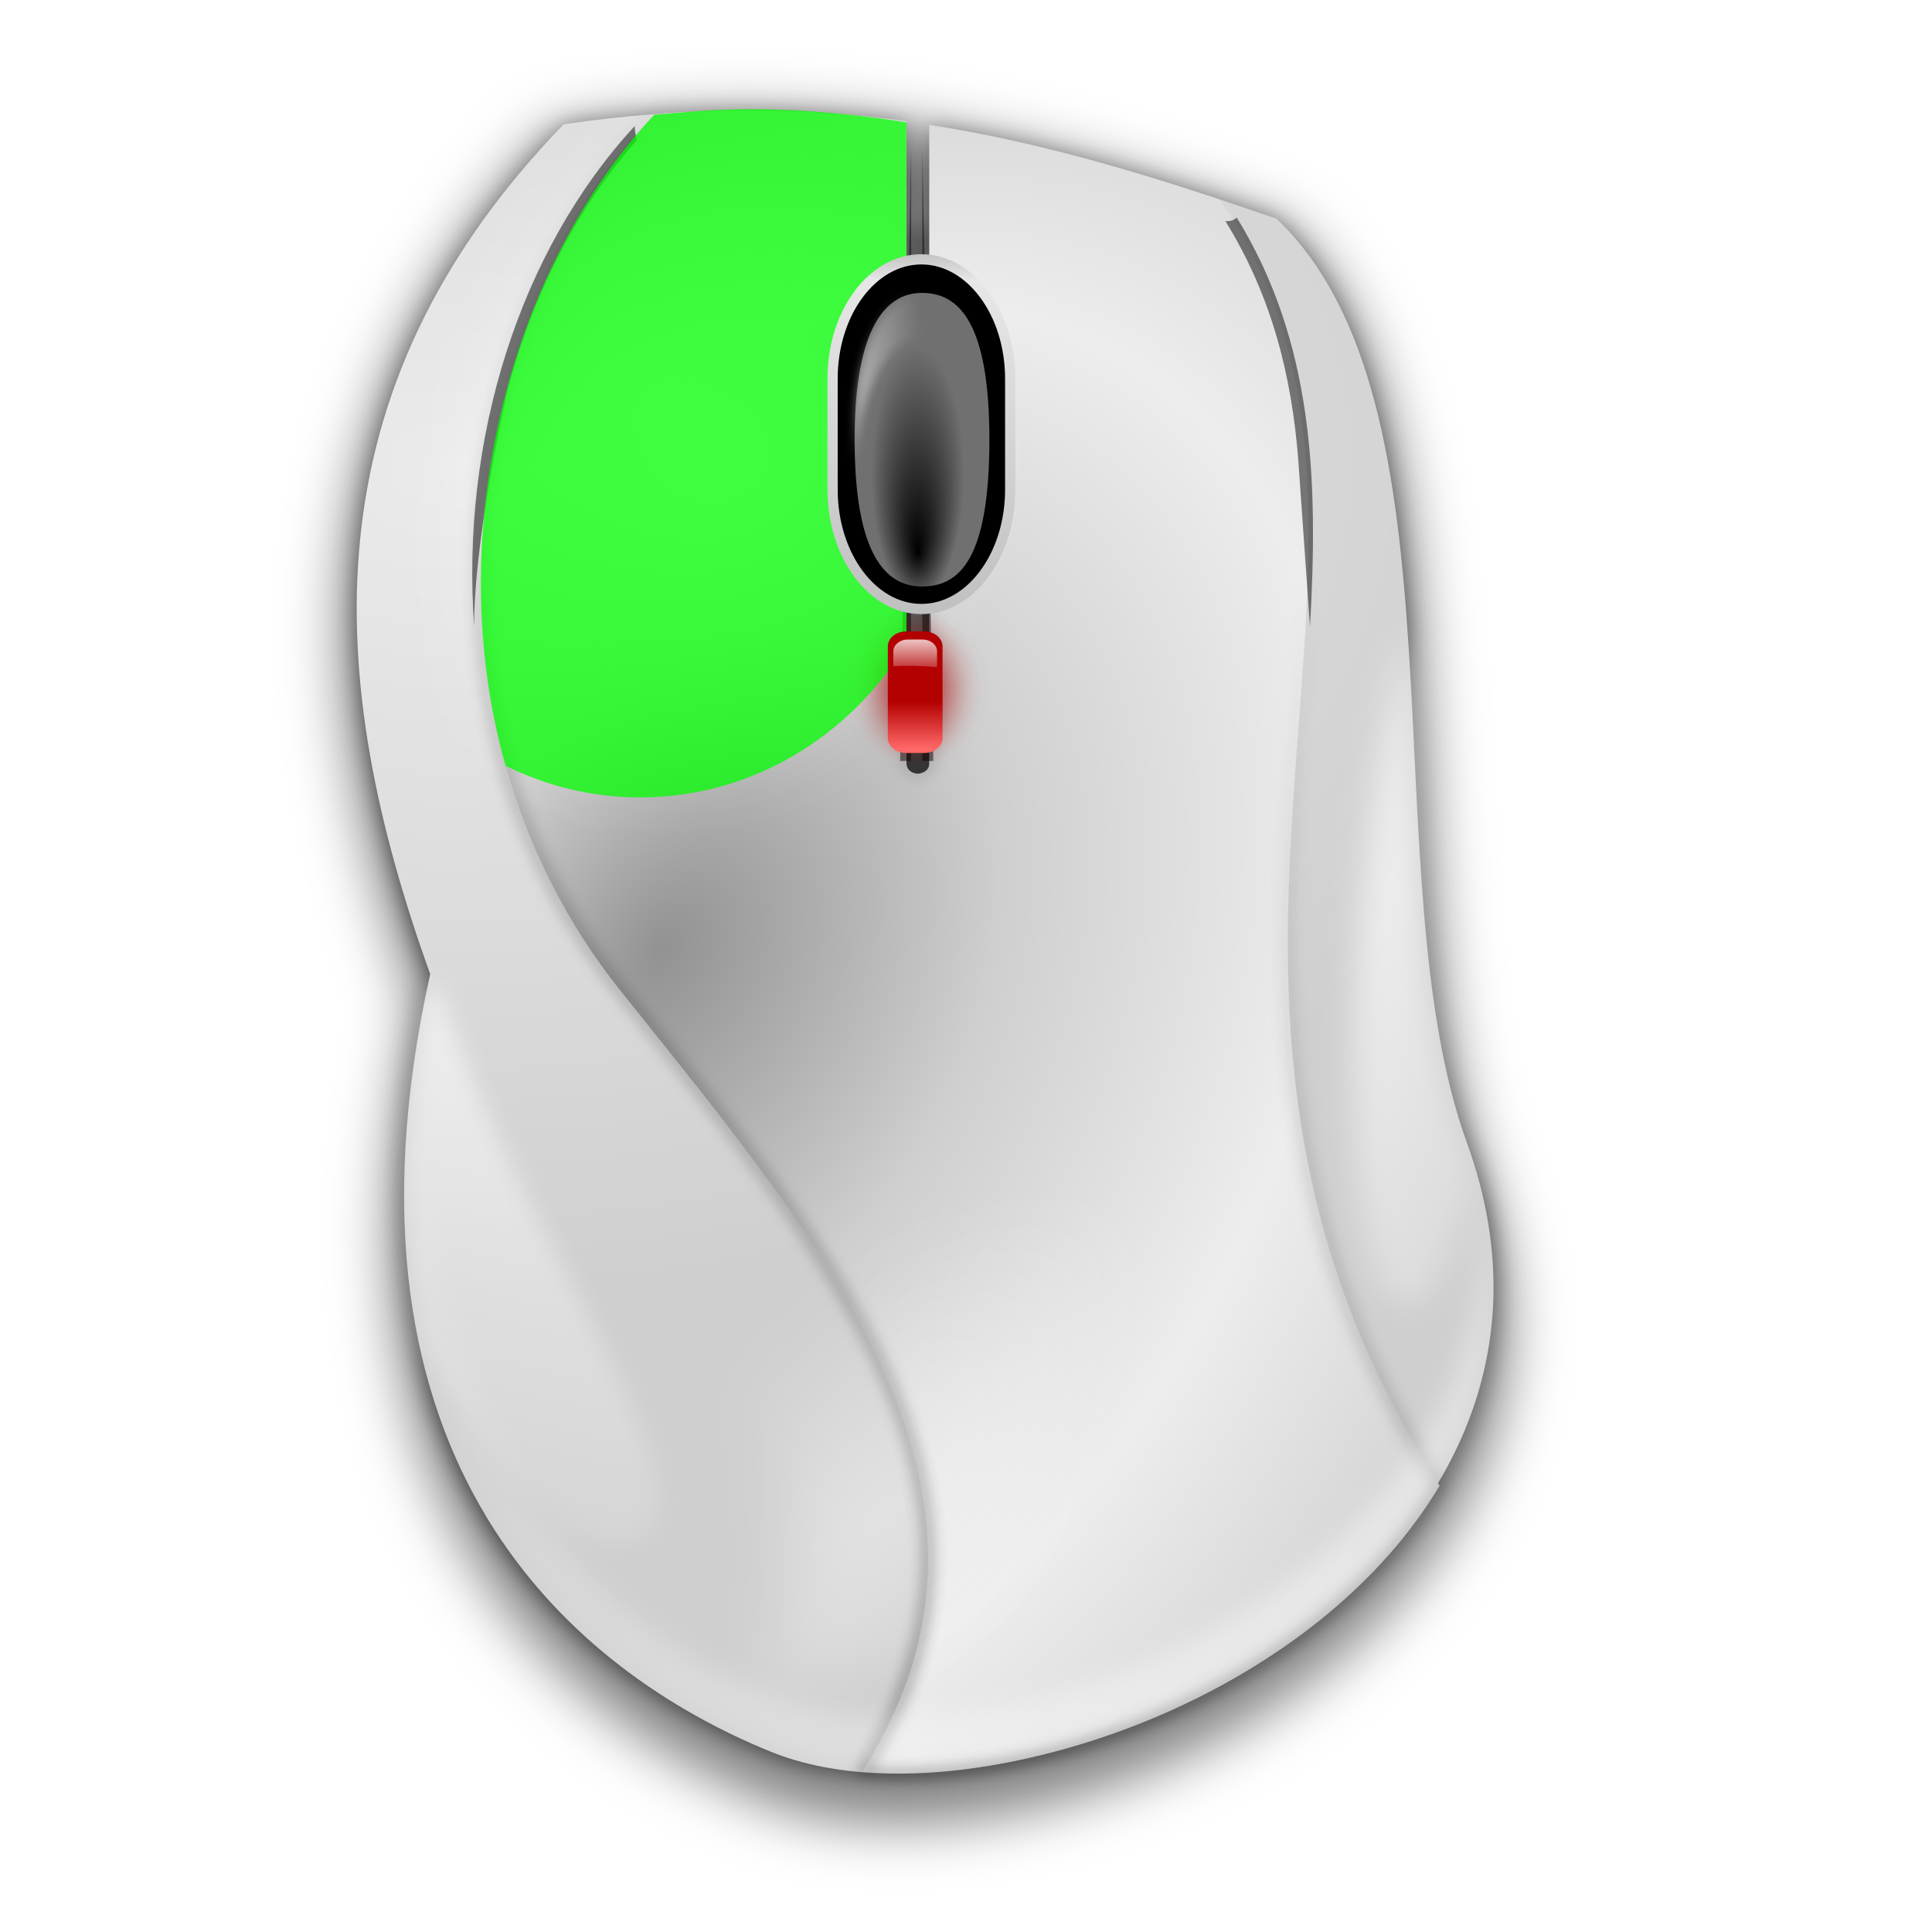
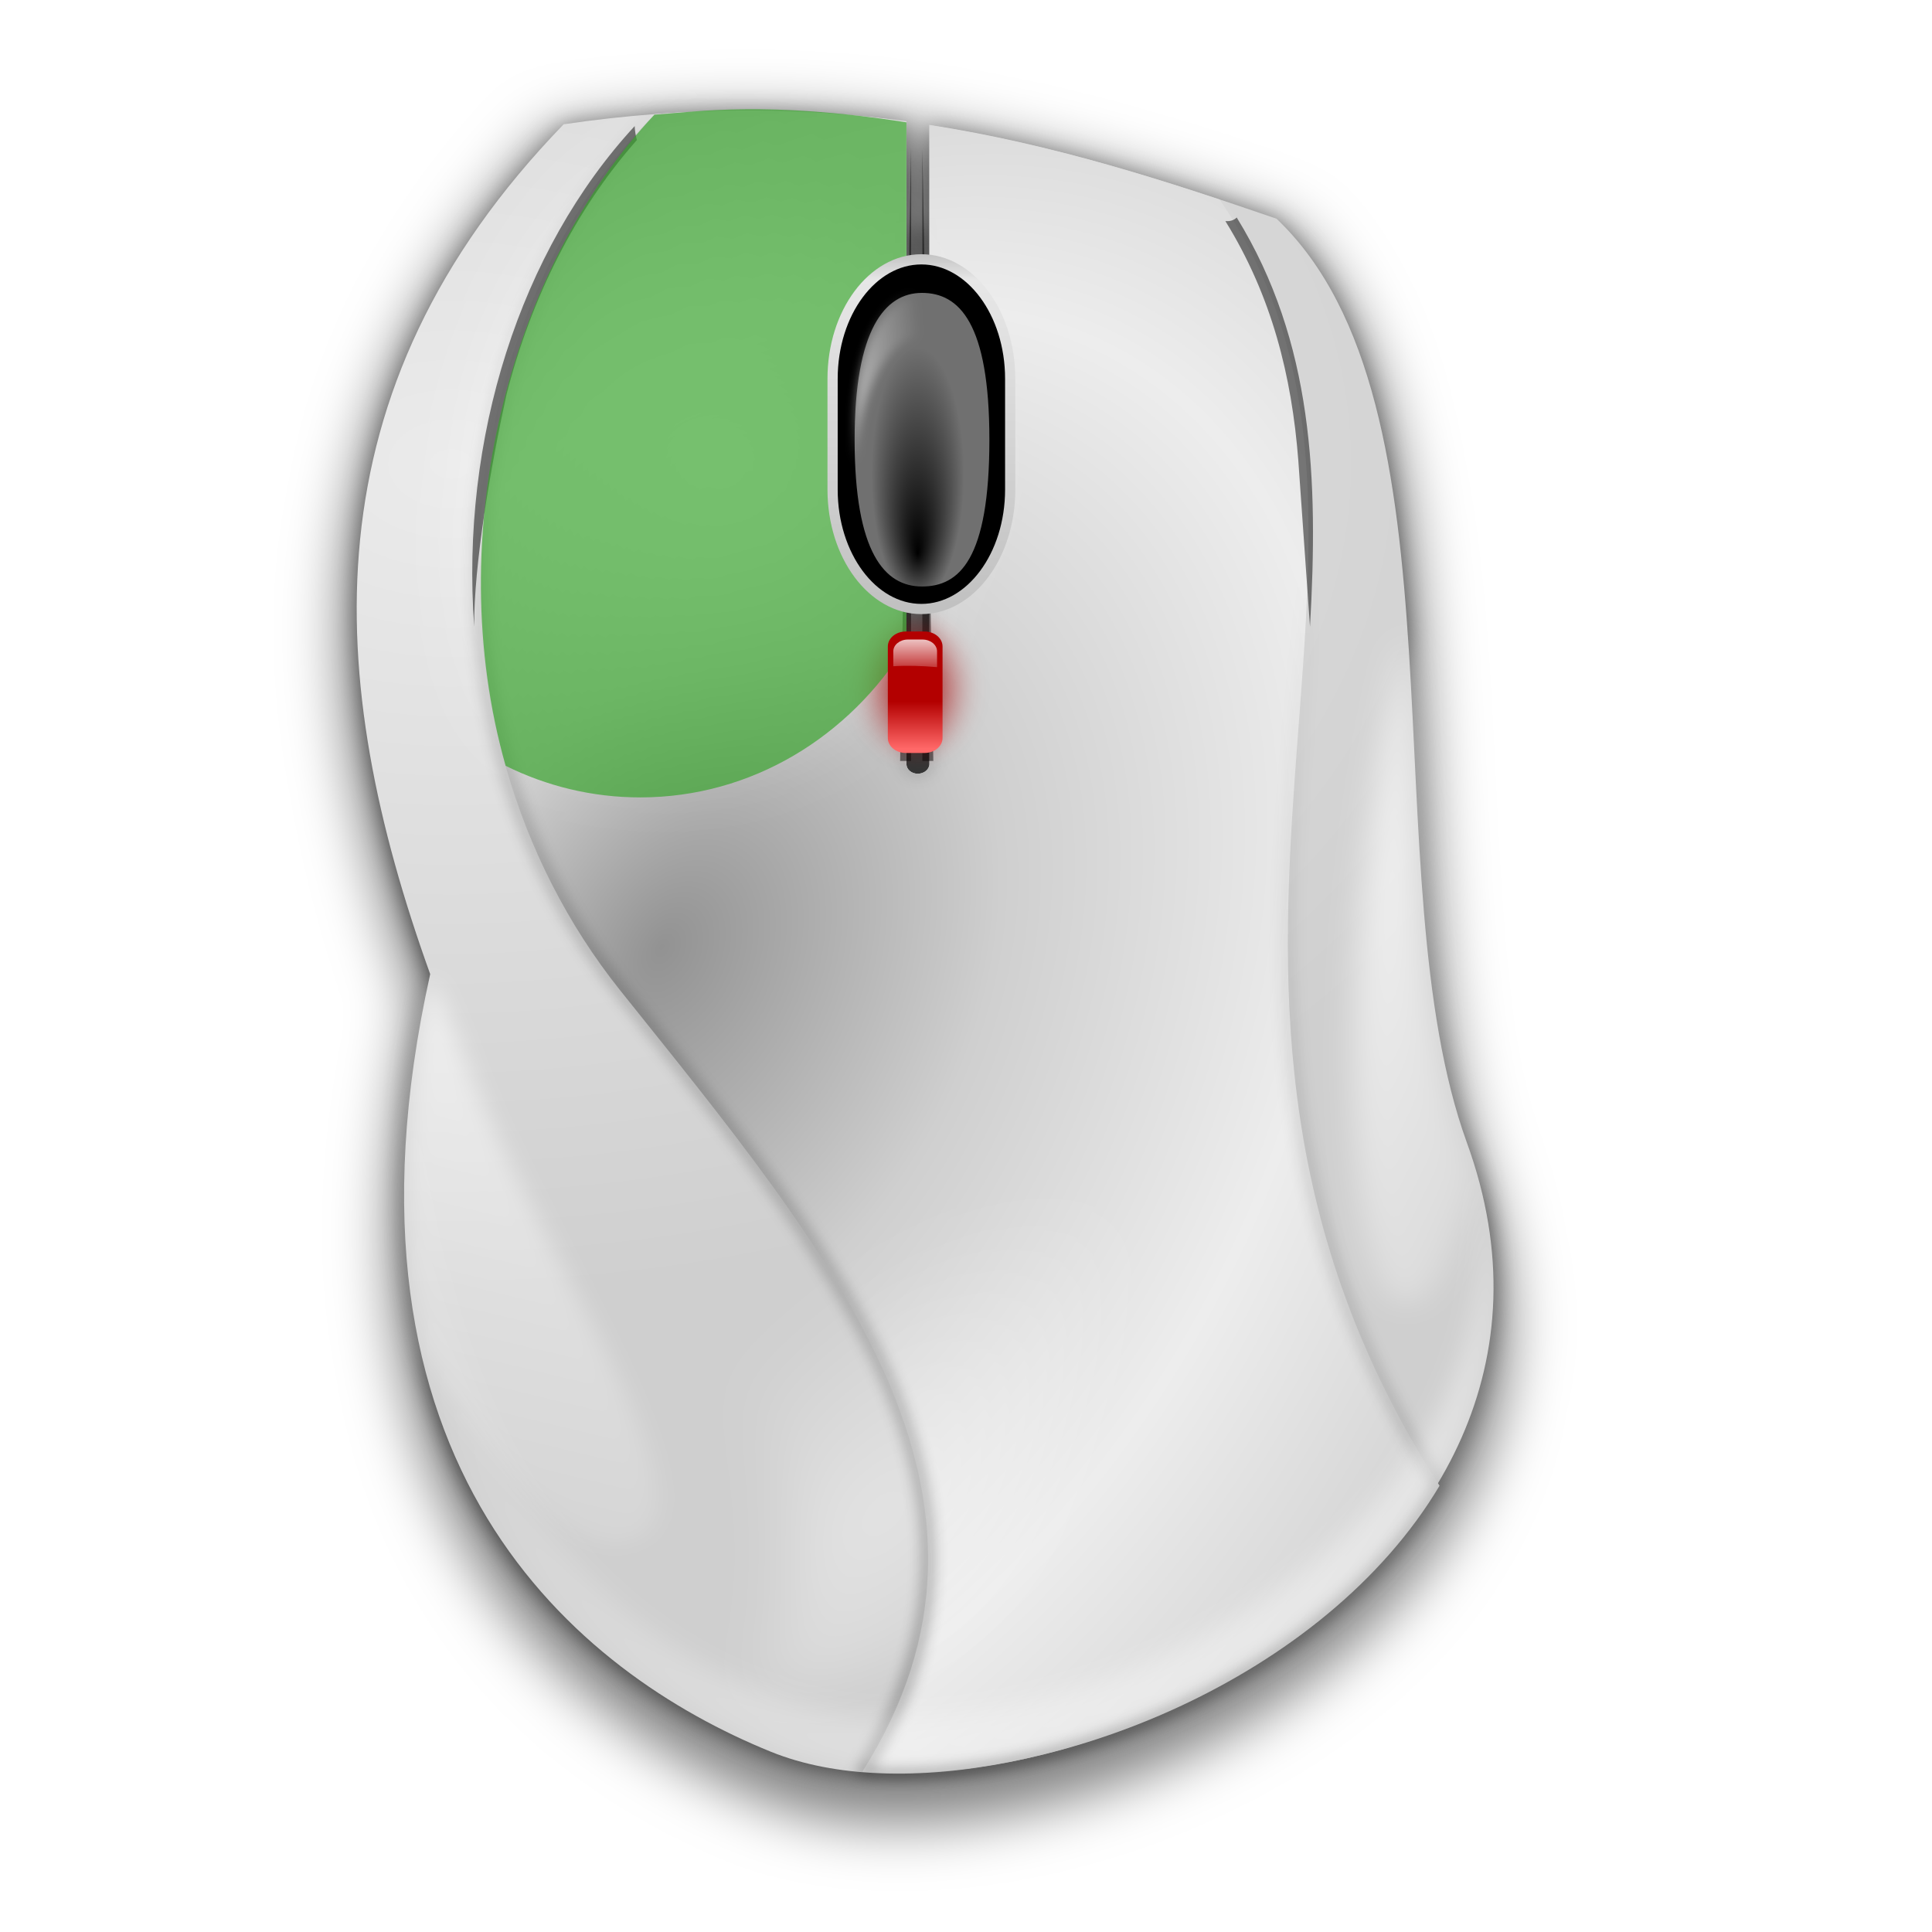
<svg xmlns="http://www.w3.org/2000/svg" xmlns:xlink="http://www.w3.org/1999/xlink" id="svg2" width="72" height="72" version="1.0">
  <defs id="defs5">
    <linearGradient id="linearGradient4788">
      <stop style="stop-color:#ffffff;stop-opacity:1;" offset="0" id="stop4790" />
      <stop style="stop-color:#ffffff;stop-opacity:0;" offset="1" id="stop4792" />
    </linearGradient>
    <linearGradient id="linearGradient4706">
      <stop style="stop-color:#000000;stop-opacity:1;" offset="0" id="stop4708" />
      <stop style="stop-color:#000000;stop-opacity:0;" offset="1" id="stop4710" />
    </linearGradient>
    <linearGradient id="linearGradient4153">
      <stop style="stop-color:#5e0000;stop-opacity:1;" offset="0" id="stop4155" />
      <stop style="stop-color:#ff0101;stop-opacity:0.522;" offset="1" id="stop4157" />
    </linearGradient>
    <linearGradient id="linearGradient4143">
      <stop style="stop-color:#ffffff;stop-opacity:1;" offset="0" id="stop4145" />
      <stop style="stop-color:#ffffff;stop-opacity:0;" offset="1" id="stop4147" />
    </linearGradient>
    <linearGradient id="linearGradient4132">
      <stop style="stop-color:#bababa;stop-opacity:1;" offset="0" id="stop4134" />
      <stop id="stop4140" offset="0.079" style="stop-color:#e7e7e7;stop-opacity:1;" />
      <stop style="stop-color:#bababa;stop-opacity:1;" offset="1" id="stop4136" />
    </linearGradient>
    <linearGradient id="linearGradient4033">
      <stop style="stop-color:#000000;stop-opacity:1;" offset="0" id="stop4035" />
      <stop style="stop-color:#707070;stop-opacity:1;" offset="1" id="stop4037" />
    </linearGradient>
    <linearGradient id="linearGradient4023">
      <stop style="stop-color:#a1a1a1;stop-opacity:1;" offset="0" id="stop4025" />
      <stop style="stop-color:#a1a1a1;stop-opacity:0;" offset="1" id="stop4027" />
    </linearGradient>
    <linearGradient id="linearGradient4013">
      <stop style="stop-color:#b30000;stop-opacity:1;" offset="0" id="stop4015" />
      <stop style="stop-color:#ff6868;stop-opacity:1;" offset="1" id="stop4017" />
    </linearGradient>
    <linearGradient id="linearGradient4005">
      <stop style="stop-color:#ffffff;stop-opacity:1;" offset="0" id="stop4007" />
      <stop style="stop-color:#ffffff;stop-opacity:0;" offset="1" id="stop4009" />
    </linearGradient>
    <linearGradient id="linearGradient3924">
      <stop style="stop-color:#a60000;stop-opacity:1;" offset="0" id="stop3926" />
      <stop style="stop-color:#a60000;stop-opacity:0;" offset="1" id="stop3928" />
    </linearGradient>
    <linearGradient id="linearGradient3724">
      <stop style="stop-color:#ebebeb;stop-opacity:1;" offset="0" id="stop3726" />
      <stop style="stop-color:#cfcfcf;stop-opacity:1" offset="1" id="stop3728" />
    </linearGradient>
    <linearGradient id="linearGradient3659">
      <stop style="stop-color:#000000;stop-opacity:1;" offset="0" id="stop3661" />
      <stop style="stop-color:#000000;stop-opacity:0;" offset="1" id="stop3663" />
    </linearGradient>
    <linearGradient id="linearGradient3609">
      <stop style="stop-color:#ffffff;stop-opacity:1;" offset="0" id="stop3611" />
      <stop style="stop-color:#ffffff;stop-opacity:0;" offset="1" id="stop3613" />
    </linearGradient>
    <linearGradient id="linearGradient3368">
      <stop style="stop-color:#000000;stop-opacity:1;" offset="0" id="stop3370" />
      <stop style="stop-color:#000000;stop-opacity:0;" offset="1" id="stop3372" />
    </linearGradient>
    <linearGradient id="linearGradient3271">
      <stop style="stop-color:#ffffff;stop-opacity:1;" offset="0" id="stop3273" />
      <stop style="stop-color:#ffffff;stop-opacity:0;" offset="1" id="stop3275" />
    </linearGradient>
    <linearGradient id="linearGradient3191">
      <stop style="stop-color:#ffffff;stop-opacity:1;" offset="0" id="stop3193" />
      <stop style="stop-color:#ffffff;stop-opacity:0;" offset="1" id="stop3195" />
    </linearGradient>
    <linearGradient id="linearGradient3174">
      <stop style="stop-color:#929292;stop-opacity:1;" offset="0" id="stop3176" />
      <stop id="stop3182" offset="0.5" style="stop-color:#cfcfcf;stop-opacity:1;" />
      <stop style="stop-color:#ededed;stop-opacity:1;" offset="1" id="stop3178" />
    </linearGradient>
    <filter x="-0.205" width="1.411" y="-0.122" height="1.243" id="filter3247">
      <feGaussianBlur stdDeviation="3.508" id="feGaussianBlur3249" />
    </filter>
    <filter x="-0.177" width="1.354" y="-0.103" height="1.206" id="filter3331">
      <feGaussianBlur stdDeviation="2.51" id="feGaussianBlur3333" />
    </filter>
    <filter id="filter3364">
      <feGaussianBlur stdDeviation="1.006" id="feGaussianBlur3366" />
    </filter>
    <filter x="-0.108" width="1.216" y="-0.04" height="1.08" id="filter3649">
      <feGaussianBlur stdDeviation="0.976" id="feGaussianBlur3651" />
    </filter>
    <filter x="-0.265" width="1.531" y="-0.099" height="1.199" id="filter3996">
      <feGaussianBlur stdDeviation="0.518" id="feGaussianBlur3998" />
    </filter>
    <filter id="filter4118">
      <feGaussianBlur stdDeviation="0.438" id="feGaussianBlur4120" />
    </filter>
    <filter x="-0.306" width="1.612" y="-0.047" height="1.094" id="filter4284">
      <feGaussianBlur stdDeviation="1.36" id="feGaussianBlur4286" />
    </filter>
    <linearGradient xlink:href="#linearGradient3368" id="linearGradient4472" gradientUnits="userSpaceOnUse" x1="678.977" y1="469.885" x2="660.935" y2="178.319" />
    <radialGradient xlink:href="#linearGradient3724" id="radialGradient4474" gradientUnits="userSpaceOnUse" gradientTransform="matrix(2.062287,0,0,1.552683,-732.266,-71.35173)" cx="638.352" cy="328.974" fx="638.352" fy="328.974" r="48.714" />
    <radialGradient xlink:href="#linearGradient3174" id="radialGradient4476" gradientUnits="userSpaceOnUse" gradientTransform="matrix(1.089973,0.3461582,-0.6577745,1.616572,124.7969,-322.1398)" spreadMethod="reflect" cx="662.274" cy="362.628" fx="654.188" fy="358.187" r="41.154" />
    <radialGradient xlink:href="#linearGradient3191" id="radialGradient4478" gradientUnits="userSpaceOnUse" gradientTransform="matrix(1.622257,0,0,1.686721,-416.9789,-211.1666)" cx="661.938" cy="307.5" fx="665.266" fy="307.791" r="20.509" />
    <radialGradient xlink:href="#linearGradient3271" id="radialGradient4480" gradientUnits="userSpaceOnUse" gradientTransform="matrix(1.521149,-2.329701,1.120628,0.7317002,-824.3171,1713.555)" cx="687.641" cy="415.797" fx="687.641" fy="415.797" r="13.484" />
    <linearGradient xlink:href="#linearGradient3609" id="linearGradient4482" gradientUnits="userSpaceOnUse" x1="648.692" y1="360.438" x2="629.517" y2="427.249" />
    <linearGradient xlink:href="#linearGradient3659" id="linearGradient4484" gradientUnits="userSpaceOnUse" x1="665.604" y1="417.899" x2="741.181" y2="349.149" />
    <linearGradient xlink:href="#linearGradient3609" id="linearGradient4486" gradientUnits="userSpaceOnUse" x1="715.679" y1="359.768" x2="745.875" y2="372.268" />
    <radialGradient xlink:href="#linearGradient3924" id="radialGradient4488" gradientUnits="userSpaceOnUse" gradientTransform="matrix(1,0,0,2.666667,0,-552.1141)" cx="678.125" cy="331.268" fx="678.125" fy="331.268" r="2.344" />
    <linearGradient xlink:href="#linearGradient4013" id="linearGradient4490" gradientUnits="userSpaceOnUse" gradientTransform="matrix(1.000363,0,0,0.8837839,-54.38408,167.438)" x1="678.125" y1="332.235" x2="678.125" y2="337.069" />
    <linearGradient xlink:href="#linearGradient4005" id="linearGradient4492" gradientUnits="userSpaceOnUse" gradientTransform="matrix(1.000363,0,0,0.8837839,-54.38408,167.438)" x1="678.125" y1="324.573" x2="678.125" y2="329.89" />
    <radialGradient xlink:href="#linearGradient4023" id="radialGradient4494" gradientUnits="userSpaceOnUse" gradientTransform="matrix(0.4134398,0.1496785,-0.3059647,0.6596314,486.8141,176.4277)" cx="714.646" cy="388.303" fx="714.646" fy="388.303" r="41.154" />
    <linearGradient xlink:href="#linearGradient4132" id="linearGradient4496" gradientUnits="userSpaceOnUse" gradientTransform="matrix(1.102411,0,0,1.151521,35.91827,83.69409)" x1="533.921" y1="291.825" x2="533.921" y2="324.816" />
    <radialGradient xlink:href="#linearGradient4033" id="radialGradient4498" gradientUnits="userSpaceOnUse" gradientTransform="matrix(0.4421415,8.1214782e-8,0,1.281758,387.6719,55.61714)" cx="534.985" cy="300.162" fx="534.985" fy="305.798" r="8.984" />
    <radialGradient xlink:href="#linearGradient4143" id="radialGradient4500" gradientUnits="userSpaceOnUse" gradientTransform="matrix(1,5.5151709e-7,-1.9999999e-6,2.728522,5.9478135e-4,-514.0466)" cx="564.461" cy="297.391" fx="564.461" fy="297.391" r="6.25" />
    <linearGradient xlink:href="#linearGradient4706" id="linearGradient4712" x1="652.419" y1="578.077" x2="614.429" y2="427.274" gradientUnits="userSpaceOnUse" />
    <linearGradient xlink:href="#linearGradient4706" id="linearGradient4716" gradientUnits="userSpaceOnUse" x1="652.419" y1="578.077" x2="614.429" y2="427.274" gradientTransform="translate(-246.1039,0)" />
    <linearGradient xlink:href="#linearGradient4706" id="linearGradient4720" gradientUnits="userSpaceOnUse" gradientTransform="matrix(0.9799285,0,0,0.9799285,-233.5624,6.029526)" x1="652.419" y1="578.077" x2="614.429" y2="427.274" />
    <linearGradient xlink:href="#linearGradient4706" id="linearGradient4723" gradientUnits="userSpaceOnUse" gradientTransform="matrix(0.802575,0,0,0.7564181,-636.9716,-306.0834)" x1="652.419" y1="578.077" x2="614.429" y2="427.274" />
    <linearGradient xlink:href="#linearGradient4706" id="linearGradient4726" gradientUnits="userSpaceOnUse" gradientTransform="matrix(0.8190138,0,0,0.7719115,-647.2433,-310.7376)" x1="652.419" y1="578.077" x2="614.429" y2="427.274" />
    <radialGradient xlink:href="#linearGradient4033" id="radialGradient4733" gradientUnits="userSpaceOnUse" gradientTransform="matrix(0.36212,6.2690624e-8,0,0.9894037,-128.1721,-267.8061)" cx="534.985" cy="300.162" fx="534.985" fy="305.798" r="8.984" />
    <linearGradient xlink:href="#linearGradient4132" id="linearGradient4736" gradientUnits="userSpaceOnUse" gradientTransform="matrix(0.9028901,0,0,0.8888721,-416.2632,-246.1332)" x1="533.921" y1="291.825" x2="533.921" y2="324.816" />
    <radialGradient xlink:href="#linearGradient4023" id="radialGradient4739" gradientUnits="userSpaceOnUse" gradientTransform="matrix(0.3386129,0.1155386,-0.2505893,0.5091771,-13.9733,-174.5511)" cx="714.646" cy="388.303" fx="714.646" fy="388.303" r="41.154" />
    <linearGradient xlink:href="#linearGradient4005" id="linearGradient4742" gradientUnits="userSpaceOnUse" gradientTransform="matrix(0.8193108,0,0,0.682203,-490.2221,-181.4903)" x1="678.125" y1="324.573" x2="678.125" y2="329.89" />
    <linearGradient xlink:href="#linearGradient4013" id="linearGradient4745" gradientUnits="userSpaceOnUse" gradientTransform="matrix(0.8193108,0,0,0.682203,-490.2221,-181.4903)" x1="678.125" y1="332.235" x2="678.125" y2="337.069" />
    <radialGradient xlink:href="#linearGradient3174" id="radialGradient4755" gradientUnits="userSpaceOnUse" gradientTransform="matrix(0.8927026,0.2672035,-0.5387264,1.247851,-343.4704,-559.4011)" spreadMethod="reflect" cx="662.274" cy="362.628" fx="654.188" fy="358.187" r="41.154" />
    <radialGradient xlink:href="#linearGradient3724" id="radialGradient4758" gradientUnits="userSpaceOnUse" gradientTransform="matrix(1.689042,0,0,1.198534,-1045.417,-365.8148)" cx="638.352" cy="328.974" fx="638.352" fy="328.974" r="48.714" />
    <linearGradient xlink:href="#linearGradient4788" id="linearGradient4794" x1="90.417" y1="120.441" x2="22.365" y2="74.392" gradientUnits="userSpaceOnUse" />
    <filter id="filter4824">
      <feGaussianBlur stdDeviation="0.869" id="feGaussianBlur4826" />
    </filter>
    <filter id="filter4868">
      <feGaussianBlur stdDeviation="0.679" id="feGaussianBlur4870" />
    </filter>
    <linearGradient xlink:href="#linearGradient3368" id="linearGradient2908" gradientUnits="userSpaceOnUse" x1="678.977" y1="469.885" x2="660.935" y2="178.319" />
    <radialGradient xlink:href="#linearGradient3724" id="radialGradient2910" gradientUnits="userSpaceOnUse" gradientTransform="matrix(1.689042,0,0,1.198534,-1229.576,-365.8148)" cx="638.352" cy="328.974" fx="638.352" fy="328.974" r="48.714" />
    <radialGradient xlink:href="#linearGradient3174" id="radialGradient2912" gradientUnits="userSpaceOnUse" gradientTransform="matrix(0.8927026,0.2672035,-0.5387264,1.247851,-527.63,-559.4011)" spreadMethod="reflect" cx="662.274" cy="362.628" fx="654.188" fy="358.187" r="41.154" />
    <radialGradient xlink:href="#linearGradient3191" id="radialGradient2914" gradientUnits="userSpaceOnUse" gradientTransform="matrix(1.622257,0,0,1.686721,-416.9789,-211.1666)" cx="661.938" cy="307.5" fx="665.266" fy="307.791" r="20.509" />
    <radialGradient xlink:href="#linearGradient3271" id="radialGradient2916" gradientUnits="userSpaceOnUse" gradientTransform="matrix(1.521149,-2.329701,1.120628,0.7317002,-824.3171,1713.555)" cx="687.641" cy="415.797" fx="687.641" fy="415.797" r="13.484" />
    <linearGradient xlink:href="#linearGradient3609" id="linearGradient2918" gradientUnits="userSpaceOnUse" x1="648.692" y1="360.438" x2="629.517" y2="427.249" />
    <linearGradient xlink:href="#linearGradient3659" id="linearGradient2920" gradientUnits="userSpaceOnUse" x1="665.604" y1="417.899" x2="741.181" y2="349.149" />
    <linearGradient xlink:href="#linearGradient3609" id="linearGradient2922" gradientUnits="userSpaceOnUse" x1="715.679" y1="359.768" x2="745.875" y2="372.268" />
    <radialGradient xlink:href="#linearGradient3924" id="radialGradient2924" gradientUnits="userSpaceOnUse" gradientTransform="matrix(1,0,0,2.666667,0,-552.1141)" cx="678.125" cy="331.268" fx="678.125" fy="331.268" r="2.344" />
    <linearGradient xlink:href="#linearGradient4013" id="linearGradient2926" gradientUnits="userSpaceOnUse" gradientTransform="matrix(0.8193108,0,0,0.682203,-674.3817,-181.4903)" x1="678.125" y1="332.235" x2="678.125" y2="337.069" />
    <linearGradient xlink:href="#linearGradient4005" id="linearGradient2928" gradientUnits="userSpaceOnUse" gradientTransform="matrix(0.8193108,0,0,0.682203,-674.3817,-181.4903)" x1="678.125" y1="324.573" x2="678.125" y2="329.89" />
    <linearGradient xlink:href="#linearGradient4132" id="linearGradient2930" gradientUnits="userSpaceOnUse" gradientTransform="matrix(0.9028901,0,0,0.8888721,-600.4228,-246.1332)" x1="533.921" y1="291.825" x2="533.921" y2="324.816" />
    <radialGradient xlink:href="#linearGradient4033" id="radialGradient2932" gradientUnits="userSpaceOnUse" gradientTransform="matrix(0.36212,6.2690624e-8,0,0.9894037,-312.3317,-267.8061)" cx="534.985" cy="300.162" fx="534.985" fy="305.798" r="8.984" />
    <radialGradient xlink:href="#linearGradient4143" id="radialGradient2934" gradientUnits="userSpaceOnUse" gradientTransform="matrix(1,5.5151709e-7,-1.9999999e-6,2.728522,5.9478135e-4,-514.0466)" cx="564.461" cy="297.391" fx="564.461" fy="297.391" r="6.25" />
    <linearGradient xlink:href="#linearGradient4788" id="linearGradient2936" gradientUnits="userSpaceOnUse" x1="90.417" y1="120.441" x2="22.365" y2="74.392" gradientTransform="translate(-184.1596,0)" />
    <filter id="filter2938">
      <feGaussianBlur stdDeviation="1.966" id="feGaussianBlur2940" />
    </filter>
    <linearGradient xlink:href="#linearGradient3368" id="linearGradient2960" gradientUnits="userSpaceOnUse" x1="678.977" y1="469.885" x2="660.935" y2="178.319" />
    <radialGradient xlink:href="#linearGradient3724" id="radialGradient2962" gradientUnits="userSpaceOnUse" gradientTransform="matrix(1.689042,0,0,1.198534,-1045.417,-365.8148)" cx="638.352" cy="328.974" fx="638.352" fy="328.974" r="48.714" />
    <radialGradient xlink:href="#linearGradient3174" id="radialGradient2964" gradientUnits="userSpaceOnUse" gradientTransform="matrix(0.8927026,0.2672035,-0.5387264,1.247851,-343.4704,-559.4011)" spreadMethod="reflect" cx="662.274" cy="362.628" fx="654.188" fy="358.187" r="41.154" />
    <radialGradient xlink:href="#linearGradient3191" id="radialGradient2966" gradientUnits="userSpaceOnUse" gradientTransform="matrix(1.622257,0,0,1.686721,-416.9789,-211.1666)" cx="661.938" cy="307.5" fx="665.266" fy="307.791" r="20.509" />
    <radialGradient xlink:href="#linearGradient3271" id="radialGradient2968" gradientUnits="userSpaceOnUse" gradientTransform="matrix(1.521149,-2.329701,1.120628,0.7317002,-824.3171,1713.555)" cx="687.641" cy="415.797" fx="687.641" fy="415.797" r="13.484" />
    <linearGradient xlink:href="#linearGradient3609" id="linearGradient2970" gradientUnits="userSpaceOnUse" x1="648.692" y1="360.438" x2="629.517" y2="427.249" />
    <linearGradient xlink:href="#linearGradient3659" id="linearGradient2972" gradientUnits="userSpaceOnUse" x1="665.604" y1="417.899" x2="741.181" y2="349.149" />
    <linearGradient xlink:href="#linearGradient3609" id="linearGradient2974" gradientUnits="userSpaceOnUse" x1="715.679" y1="359.768" x2="745.875" y2="372.268" />
    <radialGradient xlink:href="#linearGradient3924" id="radialGradient2976" gradientUnits="userSpaceOnUse" gradientTransform="matrix(1,0,0,2.666667,0,-552.1141)" cx="678.125" cy="331.268" fx="678.125" fy="331.268" r="2.344" />
    <linearGradient xlink:href="#linearGradient4013" id="linearGradient2978" gradientUnits="userSpaceOnUse" gradientTransform="matrix(0.8193108,0,0,0.682203,-490.2221,-181.4903)" x1="678.125" y1="332.235" x2="678.125" y2="337.069" />
    <linearGradient xlink:href="#linearGradient4005" id="linearGradient2980" gradientUnits="userSpaceOnUse" gradientTransform="matrix(0.8193108,0,0,0.682203,-490.2221,-181.4903)" x1="678.125" y1="324.573" x2="678.125" y2="329.89" />
    <linearGradient xlink:href="#linearGradient4132" id="linearGradient2982" gradientUnits="userSpaceOnUse" gradientTransform="matrix(0.9028901,0,0,0.8888721,-416.2632,-246.1332)" x1="533.921" y1="291.825" x2="533.921" y2="324.816" />
    <radialGradient xlink:href="#linearGradient4033" id="radialGradient2984" gradientUnits="userSpaceOnUse" gradientTransform="matrix(0.36212,6.2690624e-8,0,0.9894037,-128.1721,-267.8061)" cx="534.985" cy="300.162" fx="534.985" fy="305.798" r="8.984" />
    <radialGradient xlink:href="#linearGradient4143" id="radialGradient2986" gradientUnits="userSpaceOnUse" gradientTransform="matrix(1,5.5151709e-7,-1.9999999e-6,2.728522,5.9478135e-4,-514.0466)" cx="564.461" cy="297.391" fx="564.461" fy="297.391" r="6.25" />
    <linearGradient xlink:href="#linearGradient4788" id="linearGradient2988" gradientUnits="userSpaceOnUse" x1="90.417" y1="120.441" x2="22.365" y2="74.392" />
  </defs>
  <path id="path2878" d="M 51.371,5.664 C 47.36,5.669 43.116,5.961 38.62,6.623 C 20.441,25.407 21.814,45.629 29.249,66.295 C 21.575,100.876 39.627,115.398 53.178,120.898 C 71.036,128.148 113.271,109.035 102.04,78.127 C 95.27,59.495 102.407,26.306 88.675,13.253 C 80.904,10.582 73.043,8.023 64.3,6.666 L 62.687,6.41 C 59.081,5.919 55.343,5.659 51.371,5.664 z" style="opacity:0.5;fill:#000000;fill-opacity:1;fill-rule:evenodd;stroke:none;stroke-width:1px;stroke-linecap:butt;stroke-linejoin:miter;stroke-opacity:1;filter:url(#filter2938)" transform="matrix(0.5440638,0,0,0.5440638,-0.343465,1.325673)" />
  <g id="g2942" transform="matrix(0.5307653,0,0,0.5307653,-0.591719,2.177426)">
    <path transform="matrix(0.8193108,0,0,0.682203,-490.2221,-181.4903)" style="fill:url(#linearGradient2960);fill-opacity:1;fill-rule:evenodd;stroke:none;stroke-width:1px;stroke-linecap:butt;stroke-linejoin:miter;stroke-opacity:1;filter:url(#filter3364)" d="M 663.562,271.406 C 658.668,271.414 653.487,271.842 648,272.812 C 625.812,300.347 627.488,329.988 636.562,360.281 C 627.195,410.972 649.23,432.258 665.768,440.322 C 687.565,450.948 739.114,422.932 725.406,377.625 C 717.143,350.314 725.854,301.664 709.094,282.531 C 699.61,278.615 690.014,274.864 679.344,272.875 L 679.344,282.656 C 679.344,283.2 678.888,283.656 678.344,283.656 C 677.8,283.656 677.375,283.2 677.375,282.656 L 677.375,272.5 C 672.974,271.78 668.411,271.399 663.562,271.406 z" id="path3346" />
    <path id="path2183" d="M 53.442,3.664 C 49.431,3.669 45.187,3.961 40.691,4.623 C 22.512,23.407 23.885,43.629 31.32,64.295 C 23.646,98.876 41.699,113.398 55.249,118.898 C 73.107,126.148 115.342,107.035 104.111,76.127 C 97.341,57.495 104.478,24.306 90.746,11.253 C 82.976,8.582 75.114,6.023 66.372,4.666 L 66.372,49.542 C 66.372,49.913 65.998,50.224 65.552,50.224 C 65.107,50.224 64.759,49.913 64.759,49.542 L 64.759,4.41 C 61.153,3.919 57.414,3.659 53.442,3.664 z" style="fill:url(#radialGradient2962);fill-opacity:1;fill-rule:evenodd;stroke:none;stroke-width:1px;stroke-linecap:butt;stroke-linejoin:miter;stroke-opacity:1" />
    <path id="path2181" d="M 53.442,3.664 C 51.401,3.666 49.278,3.735 47.118,3.898 C 32.758,18.198 29.584,46.581 44.685,65.467 C 59.494,83.987 73.936,100.868 61.661,120.299 C 75.039,121.348 94.115,113.764 102.191,100.217 C 79.21,64.49 103.186,33.803 86.752,9.91 C 80.262,7.751 73.618,5.814 66.372,4.687 L 66.372,49.542 C 66.372,49.913 65.998,50.224 65.552,50.224 C 65.107,50.224 64.759,49.913 64.759,49.542 L 64.759,4.431 C 61.162,3.941 57.407,3.659 53.442,3.664 z" style="fill:url(#radialGradient2964);fill-opacity:1;fill-rule:evenodd;stroke:none;stroke-width:1px;stroke-linecap:butt;stroke-linejoin:miter;stroke-opacity:1" />
    <path transform="matrix(0.8193108,0,0,0.682203,-490.2221,-181.4903)" id="path3184" d="M 654.938,272.906 C 642.516,288.715 637.424,315.137 643.031,338.844 C 646.533,340.926 650.443,342.094 654.562,342.094 C 664.127,342.094 672.521,335.821 677.375,326.344 L 677.375,288.625 C 672.581,279.294 664.331,273.072 654.938,272.906 z M 679.344,293.219 L 679.344,321.812 C 680.906,317.45 681.781,312.605 681.781,307.5 C 681.781,302.403 680.902,297.576 679.344,293.219 z" style="fill:url(#radialGradient2966);fill-opacity:1;fill-rule:evenodd;stroke:none;stroke-width:1px;stroke-linecap:butt;stroke-linejoin:miter;stroke-opacity:1;filter:url(#filter3247)" />
    <path transform="matrix(0.8193108,0,0,0.682203,-500.2221,-181.4903)" id="path3251" d="M 677.156,397.75 C 676.134,397.75 675.144,397.813 674.156,397.906 C 679.11,409.62 681.047,421.433 677.156,433.844 C 690.376,433.844 698.379,425.389 701.125,415.812 C 721.057,346.297 693.964,384.745 677.156,397.75 z" style="opacity:0.423;fill:url(#radialGradient2968);fill-opacity:1;stroke:none;stroke-width:10;stroke-linecap:round;stroke-linejoin:round;stroke-miterlimit:4;stroke-dasharray:none;stroke-dashoffset:1.088;stroke-opacity:1;filter:url(#filter3331)" />
    <path id="path3378" d="M 45.678,4.751 C 37.618,13.48 33.44,26.715 34.412,39.906 C 34.369,35.574 35.599,28.498 36.678,23.603 C 38.411,16.804 41.539,10.588 45.831,5.732 C 45.749,5.417 45.693,5.088 45.678,4.751 z M 65.085,6.265 L 64.317,49.328 L 65.085,49.328 L 65.085,6.265 z M 65.879,6.371 L 65.879,49.328 L 66.647,49.328 L 65.879,6.371 z M 87.949,11.168 C 87.802,11.324 87.566,11.424 87.309,11.424 L 87.155,11.424 C 90.415,16.69 91.814,22.296 92.274,28.223 L 93.095,39.906 C 93.685,29.557 93.339,19.922 87.949,11.168 z" style="fill:#000000;fill-opacity:0.498;fill-rule:evenodd;stroke:none;stroke-width:1px;stroke-linecap:butt;stroke-linejoin:miter;stroke-opacity:1" />
    <path transform="matrix(0.8193108,0,0,0.682203,-490.2221,-181.4903)" id="path3603" d="M 636.531,360.438 C 633.718,375.75 633.784,388.366 635.688,398.75 C 642.144,411.055 648.92,420.897 654,418.594 C 661.659,415.121 645.643,388.785 639.625,369.219 C 638.609,365.914 637.584,363.001 636.531,360.438 z" style="opacity:0.614;fill:url(#linearGradient2970);fill-opacity:1;stroke:none;stroke-width:10;stroke-linecap:round;stroke-linejoin:round;stroke-miterlimit:4;stroke-dashoffset:1.088;stroke-opacity:1;filter:url(#filter3649)" />
    <path transform="matrix(0.8193108,0,0,0.682203,-490.2221,-181.4903)" style="fill:none;fill-opacity:1;fill-rule:evenodd;stroke:url(#linearGradient2972);stroke-width:0.3;stroke-linecap:butt;stroke-linejoin:miter;stroke-miterlimit:4;stroke-dasharray:none;stroke-opacity:1;filter:url(#filter4868)" d="M 663.562,271.406 C 661.071,271.41 658.48,271.511 655.844,271.75 C 638.317,292.711 634.443,334.316 652.875,362 C 670.95,389.147 688.576,413.891 673.594,442.375 C 689.922,443.912 713.205,432.795 723.062,412.938 C 695.013,360.567 724.277,315.586 704.219,280.562 C 696.298,277.397 688.189,274.559 679.344,272.906 L 679.344,338.656 C 679.344,339.2 678.888,339.656 678.344,339.656 C 677.8,339.656 677.375,339.2 677.375,338.656 L 677.375,272.531 C 672.985,271.813 668.403,271.399 663.562,271.406 z" id="path3653" />
    <path transform="matrix(0.8193108,0,0,0.682203,-490.2221,-181.4903)" id="path3667" d="M 720.312,325.125 C 718.665,332.343 717.272,341.787 716.438,352.188 C 714.593,375.186 716.225,394.096 720.094,394.406 C 722.142,394.571 724.393,389.455 726.344,381.219 C 726.069,380.033 725.773,378.836 725.406,377.625 C 721.129,363.488 721.38,343.643 720.312,325.125 z" style="opacity:0.614;fill:url(#linearGradient2974);fill-opacity:1;stroke:none;stroke-width:0.3;stroke-linecap:round;stroke-linejoin:round;stroke-miterlimit:4;stroke-dasharray:none;stroke-dashoffset:1.088;stroke-opacity:1;filter:url(#filter4284)" />
    <rect transform="matrix(1.638622,0,0,0.8527536,-1045.817,-238.2549)" style="fill:url(#radialGradient2976);fill-opacity:1;stroke:none;stroke-width:0.3;stroke-linecap:round;stroke-linejoin:round;stroke-miterlimit:4;stroke-dasharray:none;stroke-dashoffset:1.088;stroke-opacity:1;filter:url(#filter3996)" id="rect3734" width="4.688" height="12.5" x="675.781" y="325.018" rx="2.094" ry="2.094" />
-     <path id="path2527" d="M 655.78,271.827 C 643.358,287.636 637.424,315.137 643.031,338.844 C 646.533,340.926 650.443,342.094 654.562,342.094 C 664.127,342.094 672.521,335.821 677.375,326.344 L 677.375,272.615 C 665.458,270.377 659.449,271.521 655.78,271.827 z" style="fill:#00ff00;fill-opacity:1;fill-rule:evenodd;stroke:none;stroke-width:1px;stroke-linecap:butt;stroke-linejoin:miter;stroke-opacity:1;opacity:0.75" transform="matrix(0.8193107,0,0,0.682203,-490.2228,-181.4908)" />
+     <path id="path2527" d="M 655.78,271.827 C 643.358,287.636 637.424,315.137 643.031,338.844 C 646.533,340.926 650.443,342.094 654.562,342.094 C 664.127,342.094 672.521,335.821 677.375,326.344 L 677.375,272.615 C 665.458,270.377 659.449,271.521 655.78,271.827 z" style="fill:#37a42c;fill-opacity:1;fill-rule:evenodd;stroke:none;stroke-width:1px;stroke-linecap:butt;stroke-linejoin:miter;stroke-opacity:1;opacity:0.68" transform="matrix(0.8193107,0,0,0.682203,-490.2228,-181.4908)" />
    <rect ry="1.051" rx="1.263" y="40.238" x="63.453" height="8.528" width="3.841" id="rect3732" style="fill:url(#linearGradient2978);fill-opacity:1;stroke:none;stroke-width:0.3;stroke-linecap:round;stroke-linejoin:round;stroke-miterlimit:4;stroke-dasharray:none;stroke-dashoffset:1.088;stroke-opacity:1" />
    <path id="rect4000" d="M 64.861,40.801 C 64.304,40.801 63.837,41.169 63.837,41.633 L 63.837,42.677 C 64.801,42.618 65.837,42.648 66.909,42.741 L 66.909,41.633 C 66.909,41.169 66.442,40.801 65.885,40.801 L 64.861,40.801 z" style="fill:url(#linearGradient2980);fill-opacity:1;stroke:none;stroke-width:0.3;stroke-linecap:round;stroke-linejoin:round;stroke-miterlimit:4;stroke-dasharray:none;stroke-dashoffset:1.088;stroke-opacity:1" />
    <rect ry="8.384" rx="6.235" y="14.106" x="59.574" height="24.552" width="12.47" id="rect4122" style="fill:#000000;fill-opacity:1;stroke:url(#linearGradient2982);stroke-width:0.717;stroke-linecap:round;stroke-linejoin:round;stroke-miterlimit:4;stroke-dasharray:none;stroke-dashoffset:1.088;stroke-opacity:1" />
    <path id="path4031" d="M 70.584,26.77 C 70.584,35.194 68.464,37.077 65.852,37.077 C 63.241,37.077 61.121,34.728 61.121,26.77 C 61.121,19.039 63.241,16.463 65.852,16.463 C 68.464,16.463 70.584,18.572 70.584,26.77 z" style="fill:url(#radialGradient2984);fill-opacity:1;stroke:none;stroke-width:0.3;stroke-linecap:round;stroke-linejoin:round;stroke-miterlimit:4;stroke-dashoffset:1.088;stroke-opacity:1" />
    <path transform="matrix(0.7570674,0,0,0.8795109,-366.2141,-239.1607)" id="path4041" d="M 570.711,290.656 C 567.261,290.656 564.461,294.972 564.461,301.441 C 564.461,302.042 564.477,303.549 564.523,304.125 C 564.978,298.494 567.581,294.156 570.711,294.156 C 573.841,294.156 576.412,298.494 576.867,304.125 C 576.914,303.549 576.961,302.042 576.961,301.441 C 576.961,294.972 574.161,290.656 570.711,290.656 z" style="opacity:0.464;fill:url(#radialGradient2986);fill-opacity:1;stroke:none;stroke-width:0.3;stroke-linecap:round;stroke-linejoin:round;stroke-miterlimit:4;stroke-dasharray:none;stroke-dashoffset:1.088;stroke-opacity:1;filter:url(#filter4118)" />
    <path id="path4714" d="M 31.313,64.281 C 23.638,98.862 41.7,113.405 55.25,118.906 C 72.757,126.013 113.665,107.778 104.688,77.938 C 109.823,105.298 71.999,121.648 55.469,114.938 C 29.495,105.727 29.335,71.82 31.313,64.281 z" style="opacity:0.434;fill:url(#linearGradient2988);fill-opacity:1;fill-rule:evenodd;stroke:none;stroke-width:1px;stroke-linecap:butt;stroke-linejoin:miter;stroke-opacity:1;filter:url(#filter4824)" />
  </g>
</svg>
